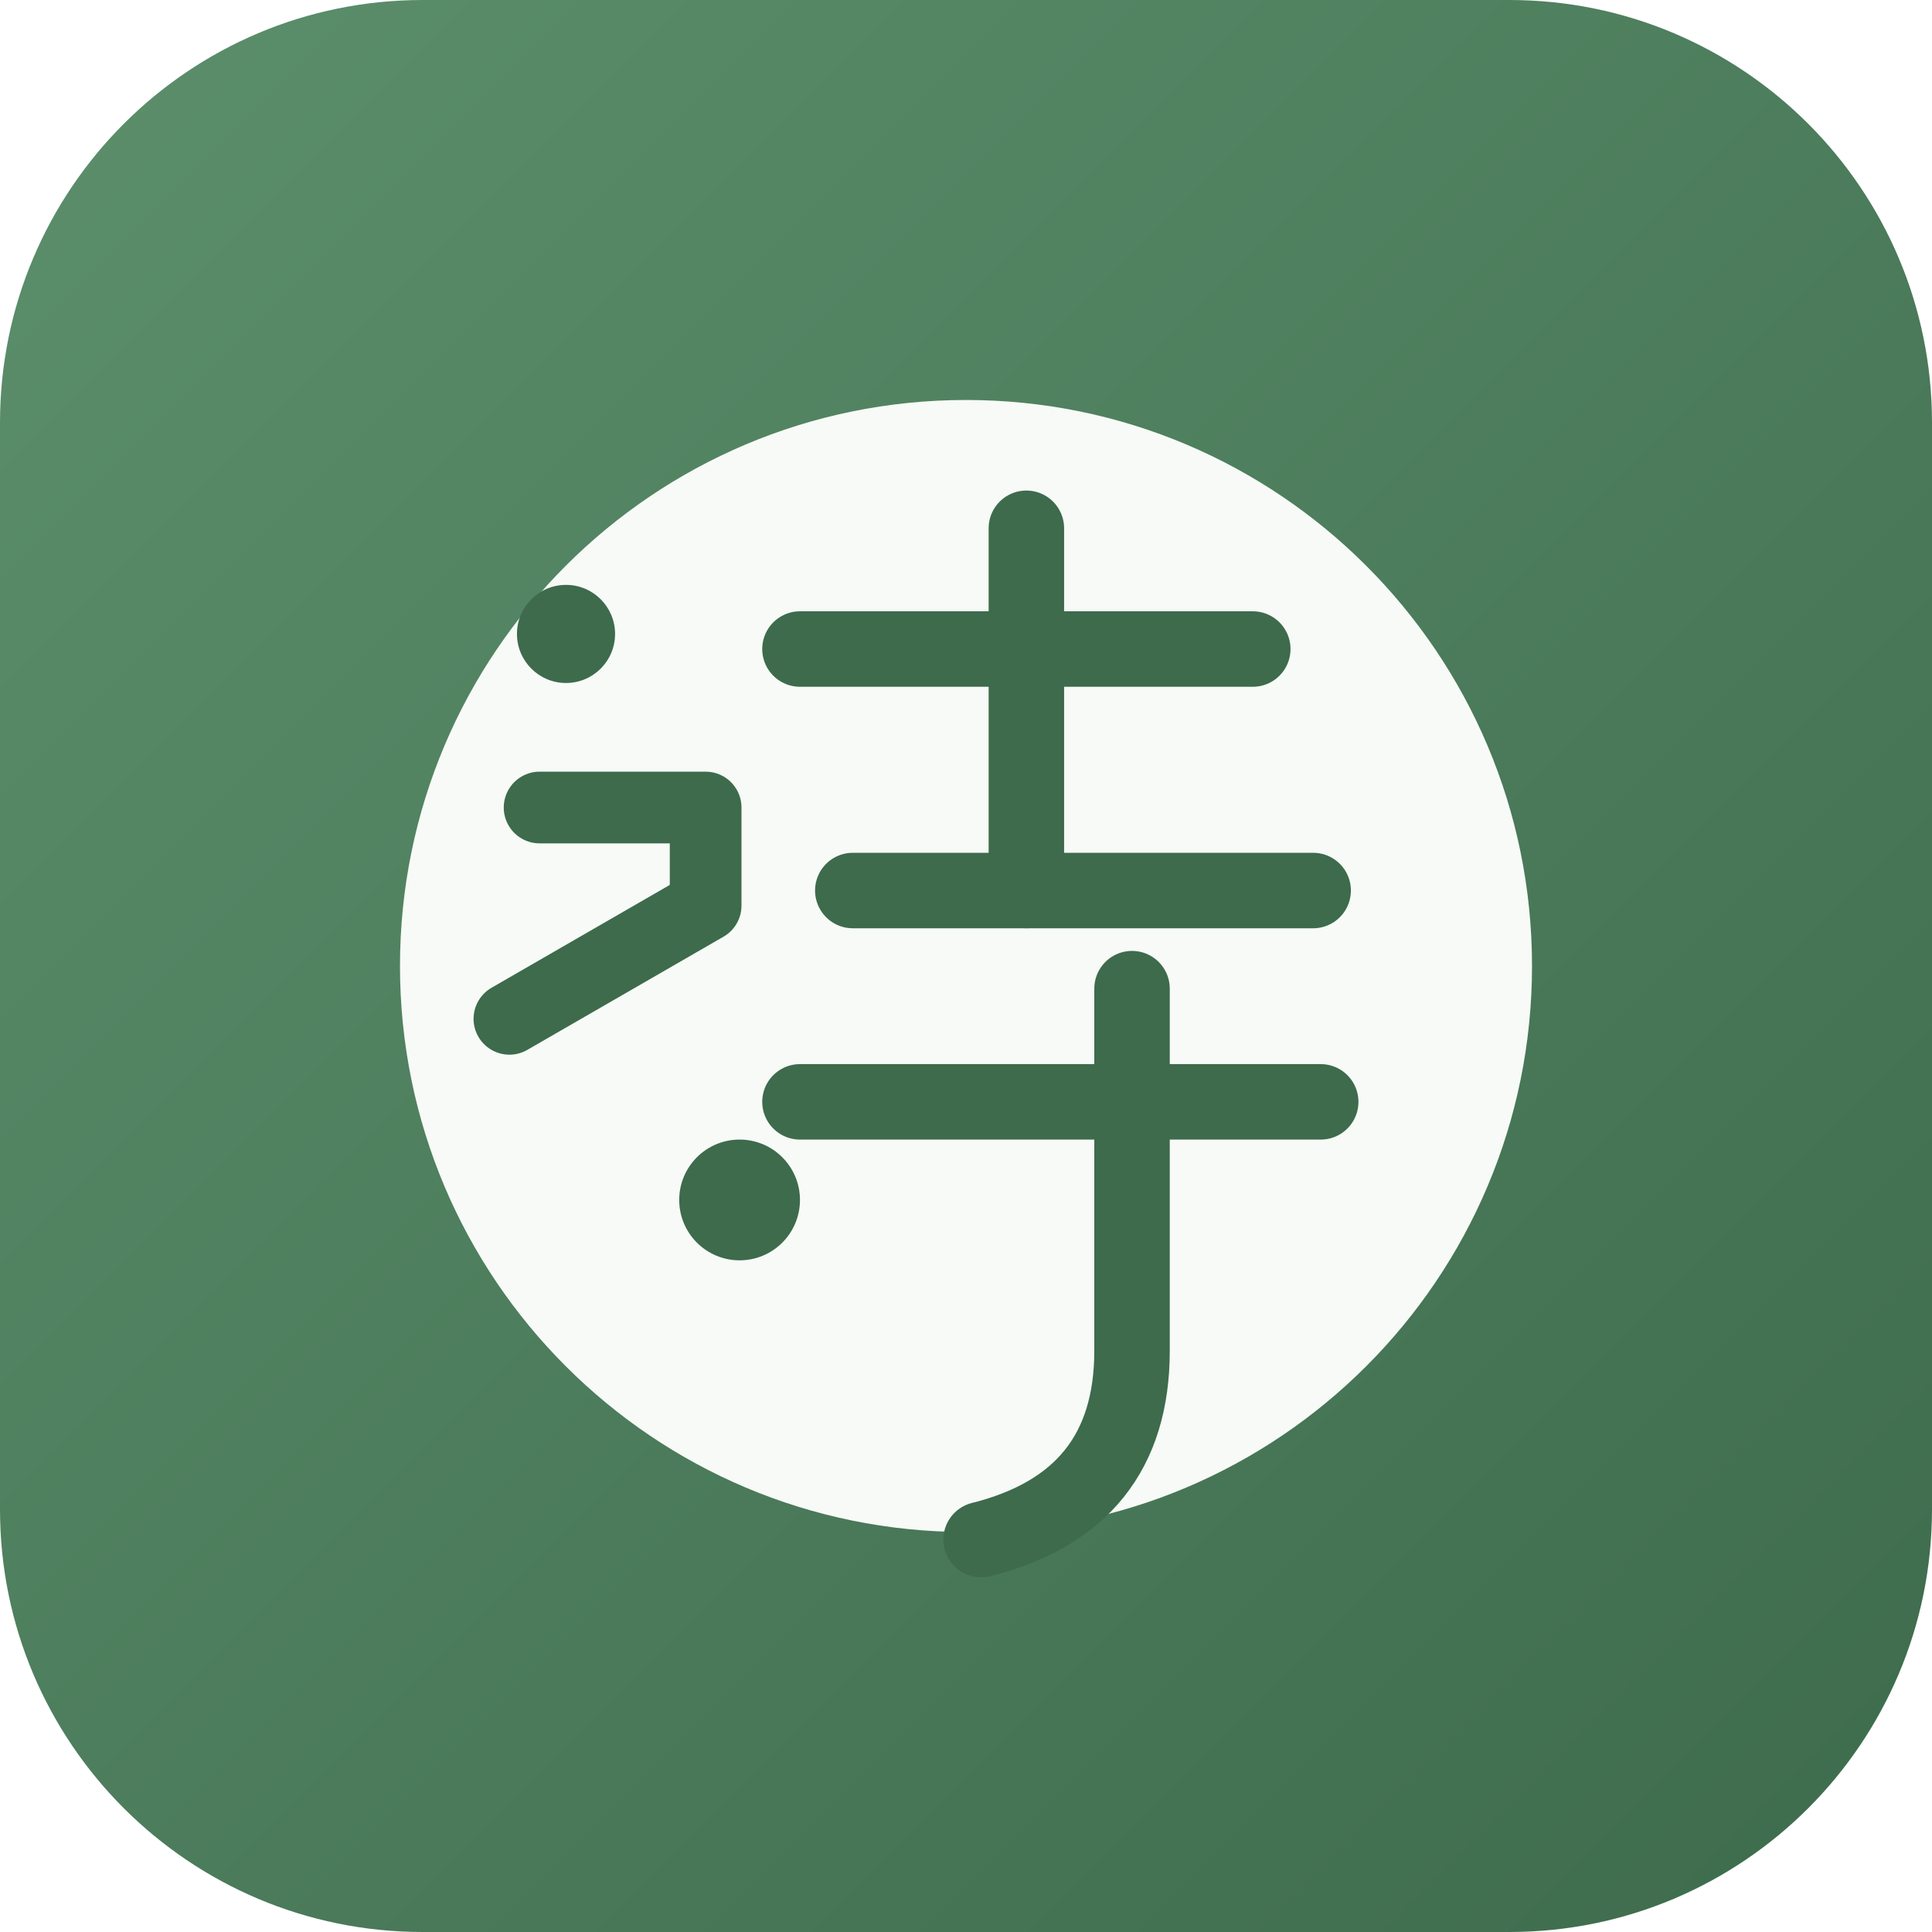
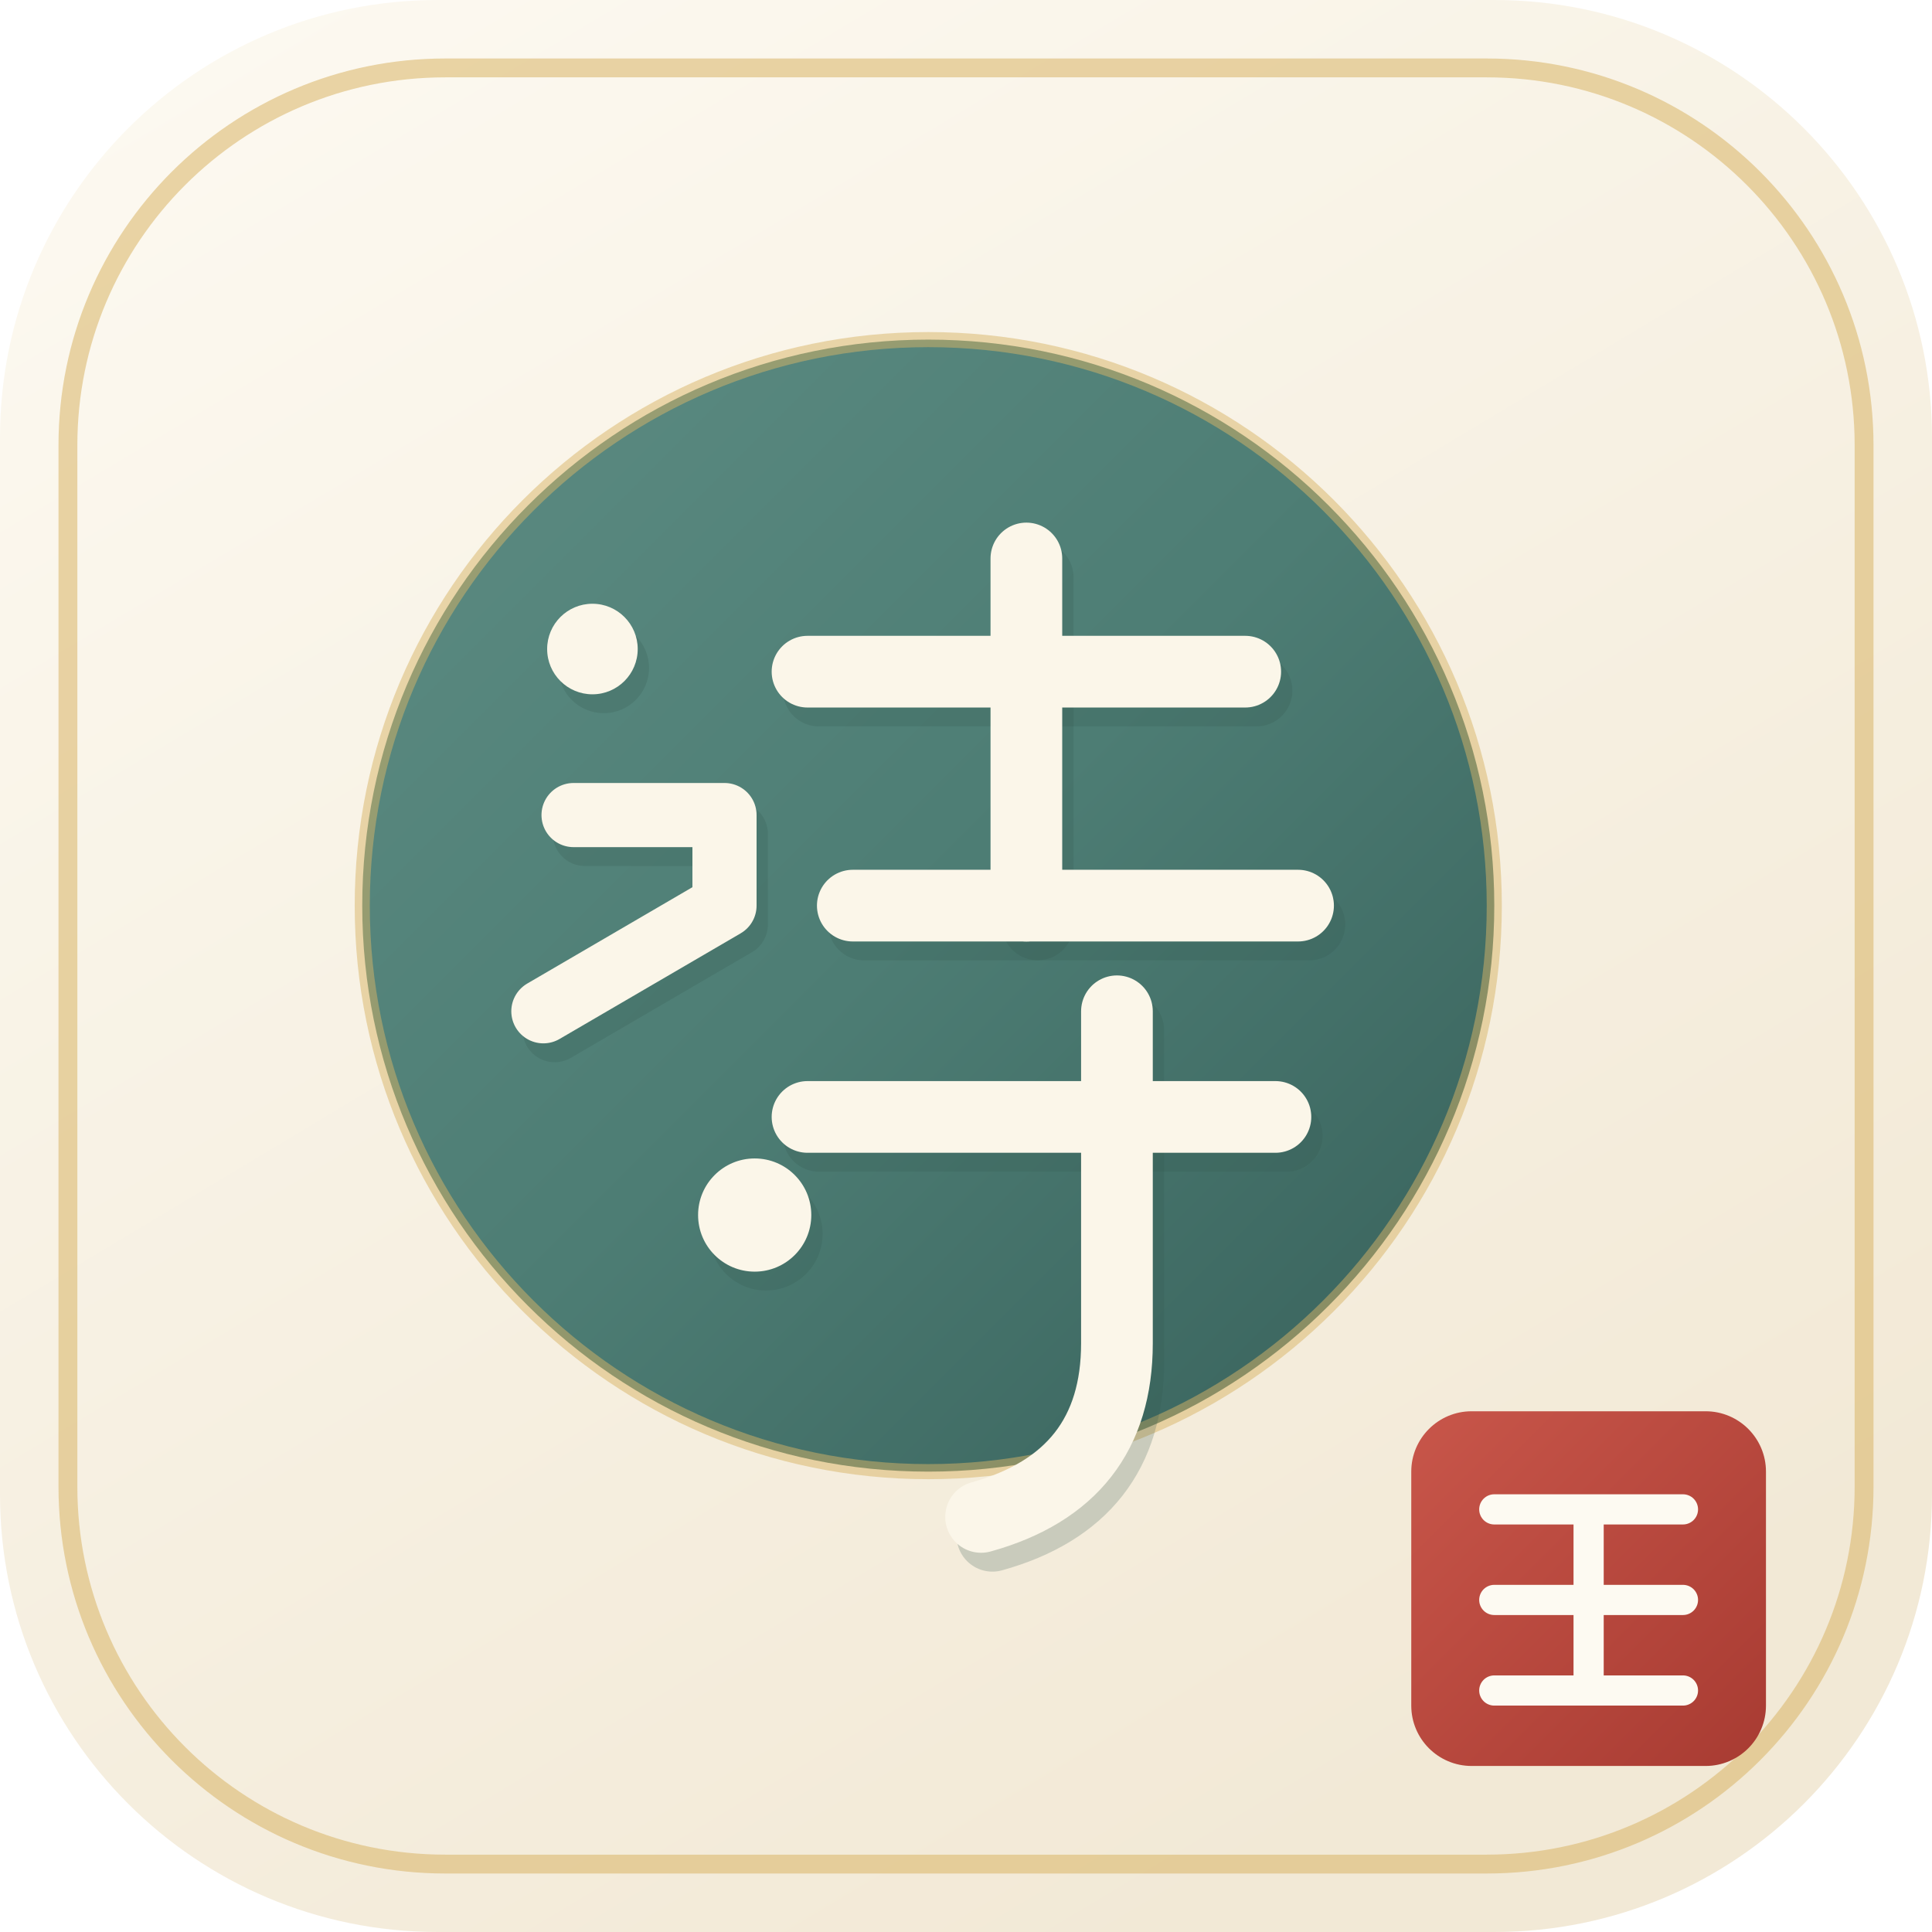
<svg xmlns="http://www.w3.org/2000/svg" width="512" height="512" viewBox="0 0 512 512">
  <defs>
-     <linearGradient id="bg" x1="0" y1="0" x2="1" y2="1">
-       <stop offset="0" stop-color="#5c8f6c" />
-       <stop offset="1" stop-color="#3d6b4c" />
+     <linearGradient id="paper" x1="0" y1="0" x2="0.6" y2="1">
+       <stop offset="0" stop-color="#fdfaf2" />
+       <stop offset="1" stop-color="#f2e9d6" />
+     </linearGradient>
+     <linearGradient id="celadon" x1="0" y1="0" x2="1" y2="1">
+       <stop offset="0" stop-color="#5d8c83" />
+       <stop offset="0.5" stop-color="#4d7d74" />
+       <stop offset="1" stop-color="#37605a" />
+     </linearGradient>
+     <linearGradient id="seal" x1="0" y1="0" x2="1" y2="1">
+       <stop offset="0" stop-color="#c8564a" />
+       <stop offset="1" stop-color="#a83b32" />
    </linearGradient>
  </defs>
-   <rect width="512" height="512" rx="112" fill="url(#bg)" />
-   <circle cx="256" cy="256" r="150" fill="#f7faf6" />
-   <g fill="#3d6b4c" stroke="#3d6b4c" stroke-linecap="round" stroke-linejoin="round">
-     <circle cx="150" cy="168" r="13" stroke="none" />
-     <path d="M143 214 h44 M187 214 v26 l-52 30" fill="none" stroke-width="19" />
-     <path d="M212 172 h120" fill="none" stroke-width="20" />
-     <path d="M272 140 v96" fill="none" stroke-width="20" />
-     <path d="M226 236 h122" fill="none" stroke-width="20" />
-     <path d="M212 292 h138" fill="none" stroke-width="20" />
-     <path d="M300 262 v96 q0 40 -40 50" fill="none" stroke-width="20" />
-     <circle cx="196" cy="318" r="16" stroke="none" />
+   <rect width="512" height="512" rx="116" fill="url(#paper)" />
+   <rect x="18" y="18" width="476" height="476" rx="100" fill="none" stroke="#d9b566" stroke-opacity="0.55" stroke-width="5" />
+   <circle cx="246" cy="240" r="150" fill="url(#celadon)" />
+   <circle cx="246" cy="240" r="150" fill="none" stroke="#d9b566" stroke-opacity="0.5" stroke-width="4" />
+   <g transform="translate(3,5)" stroke="#33574f" stroke-opacity="0.22" fill="#33574f" fill-opacity="0.22" stroke-linecap="round" stroke-linejoin="round">
+     <circle cx="157" cy="172" r="12" stroke="none" />
+     <path d="M152 216 h40 M192 216 v24 l-48 28" fill="none" stroke-width="17" />
+     <path d="M214 178 h116" fill="none" stroke-width="19" />
+     <path d="M272 148 v92" fill="none" stroke-width="19" />
+     <path d="M226 240 h118" fill="none" stroke-width="19" />
+     <path d="M214 296 h124" fill="none" stroke-width="19" />
+     <path d="M296 268 v88 q0 36 -36 46" fill="none" stroke-width="19" />
+     <circle cx="200" cy="322" r="15" stroke="none" />
+   </g>
+   <g stroke="#fbf6e9" fill="#fbf6e9" stroke-linecap="round" stroke-linejoin="round">
+     <circle cx="157" cy="172" r="12" stroke="none" />
+     <path d="M152 216 h40 M192 216 v24 l-48 28" fill="none" stroke-width="17" />
+     <path d="M214 178 h116" fill="none" stroke-width="19" />
+     <path d="M272 148 v92" fill="none" stroke-width="19" />
+     <path d="M226 240 h118" fill="none" stroke-width="19" />
+     <path d="M214 296 h124" fill="none" stroke-width="19" />
+     <path d="M296 268 v88 q0 36 -36 46" fill="none" stroke-width="19" />
+     <circle cx="200" cy="322" r="15" stroke="none" />
+   </g>
+   <rect x="374" y="374" width="94" height="94" rx="16" fill="url(#seal)" />
+   <g stroke="#fdfaf2" fill="none" stroke-width="8" stroke-linecap="round">
+     <path d="M396 400 h50 M396 424 h50 M396 448 h50 M421 400 v48" />
  </g>
</svg>
